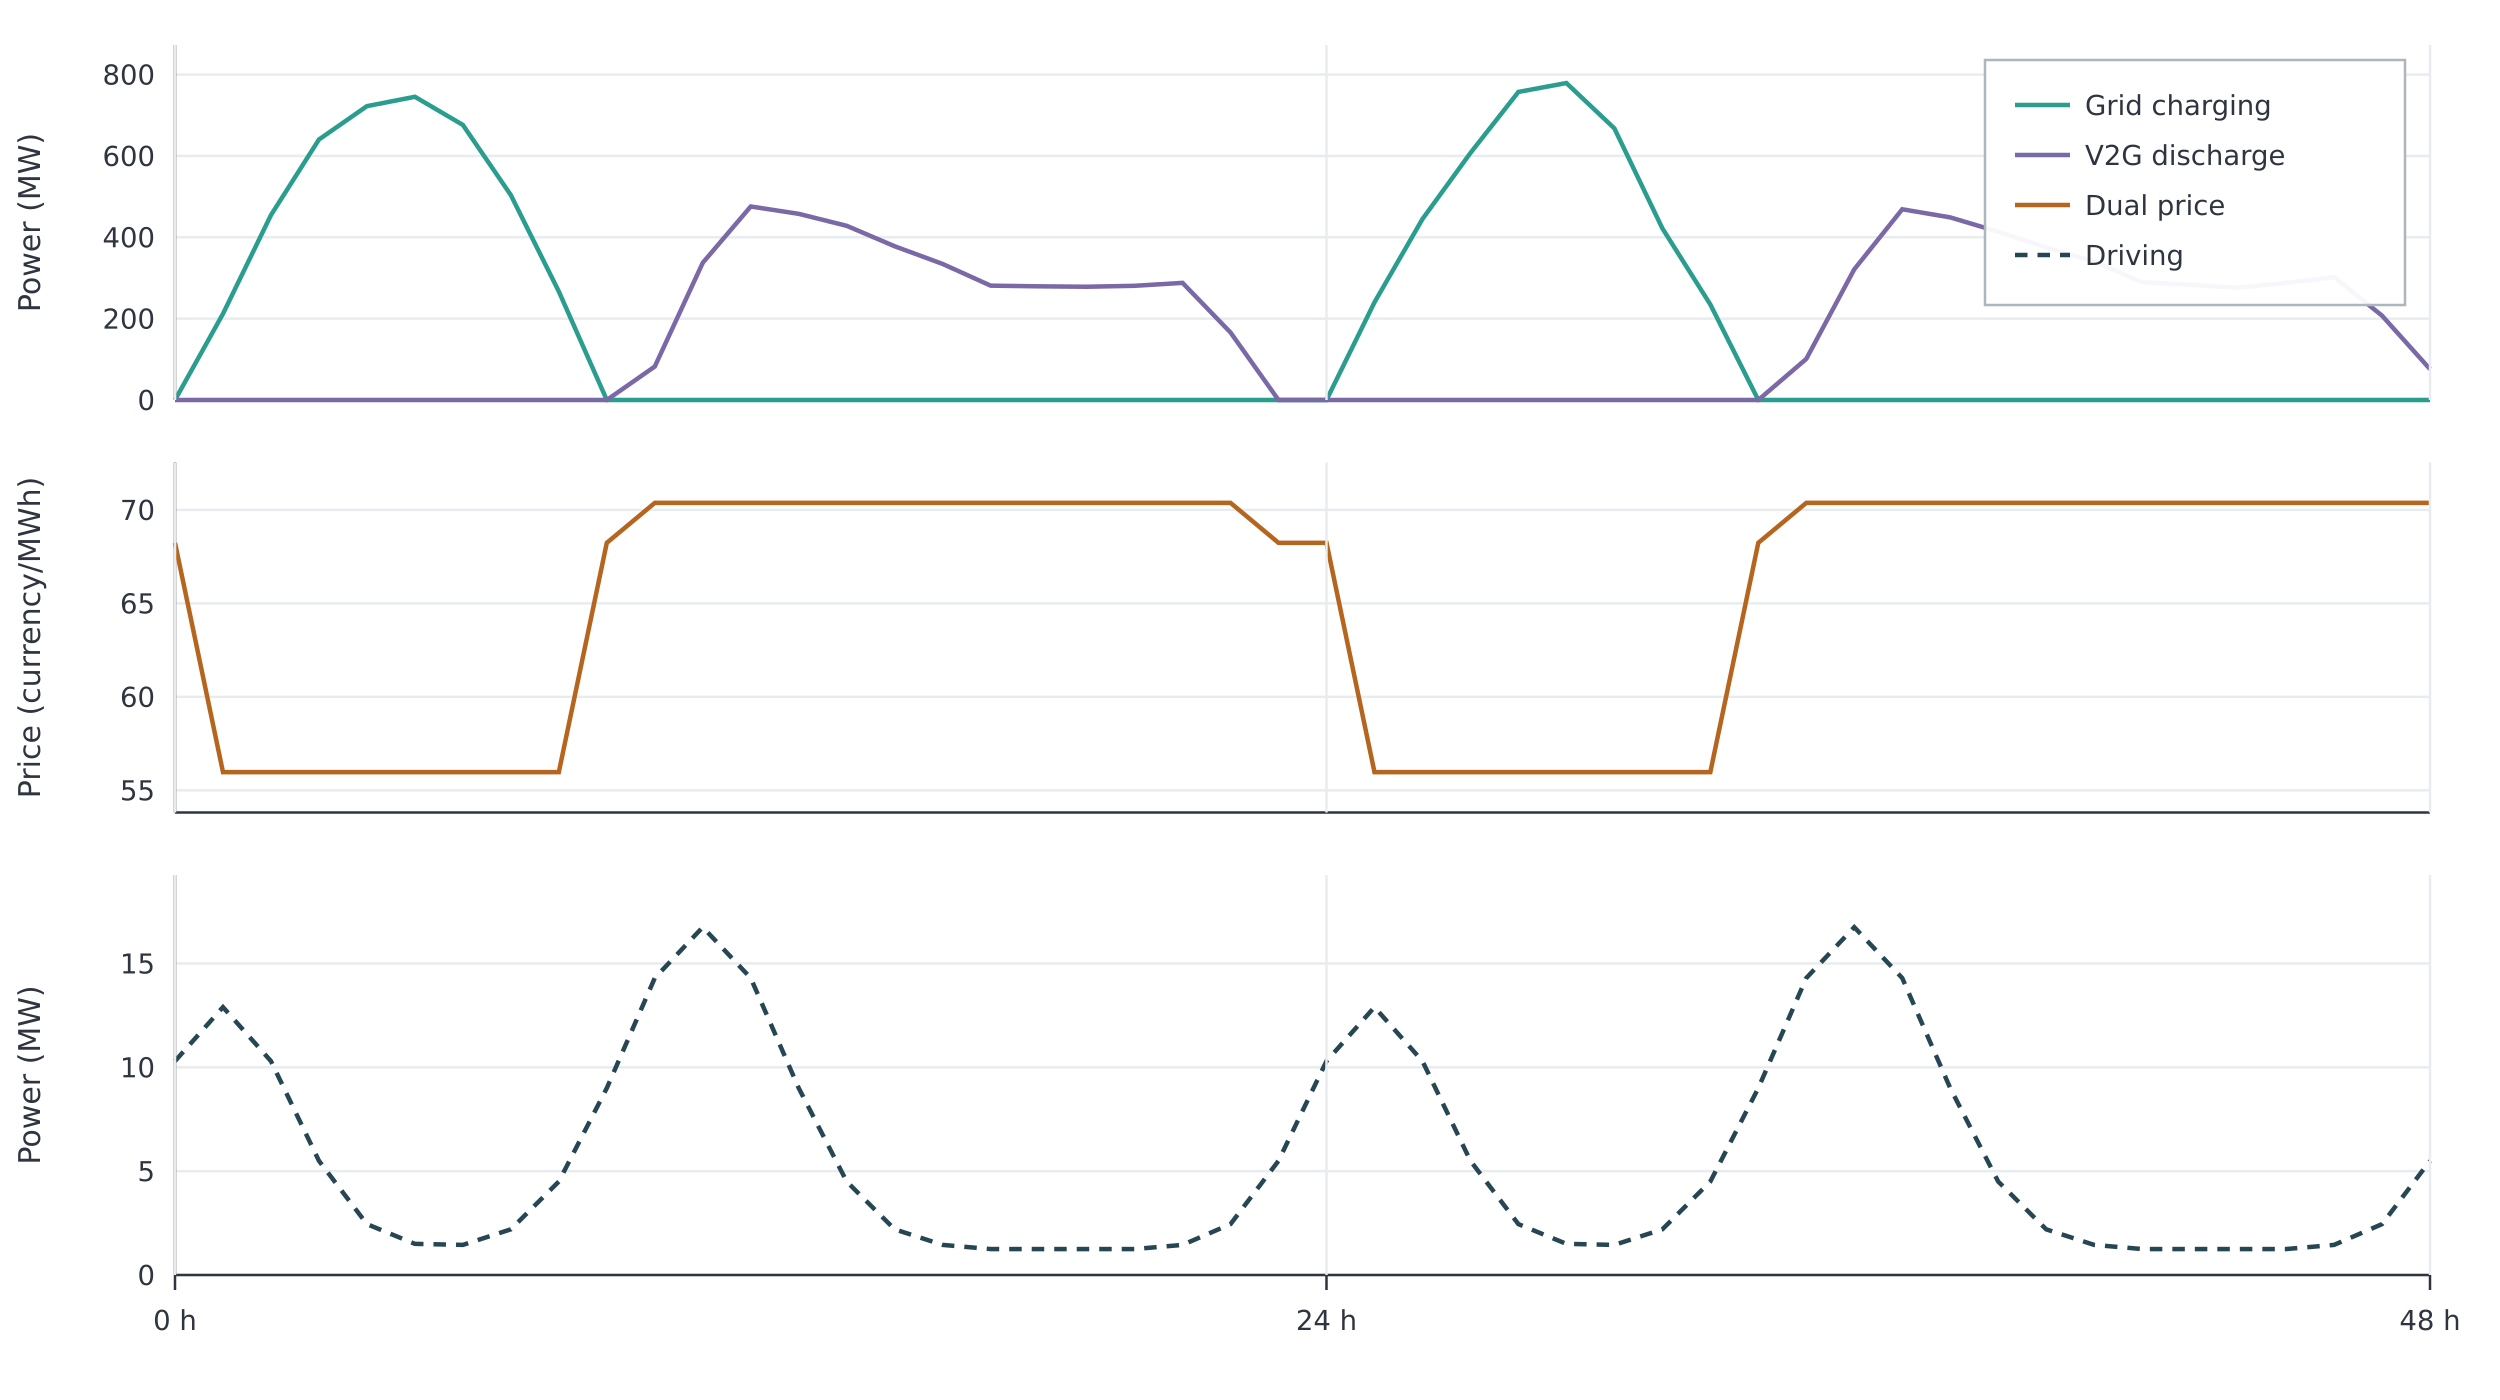
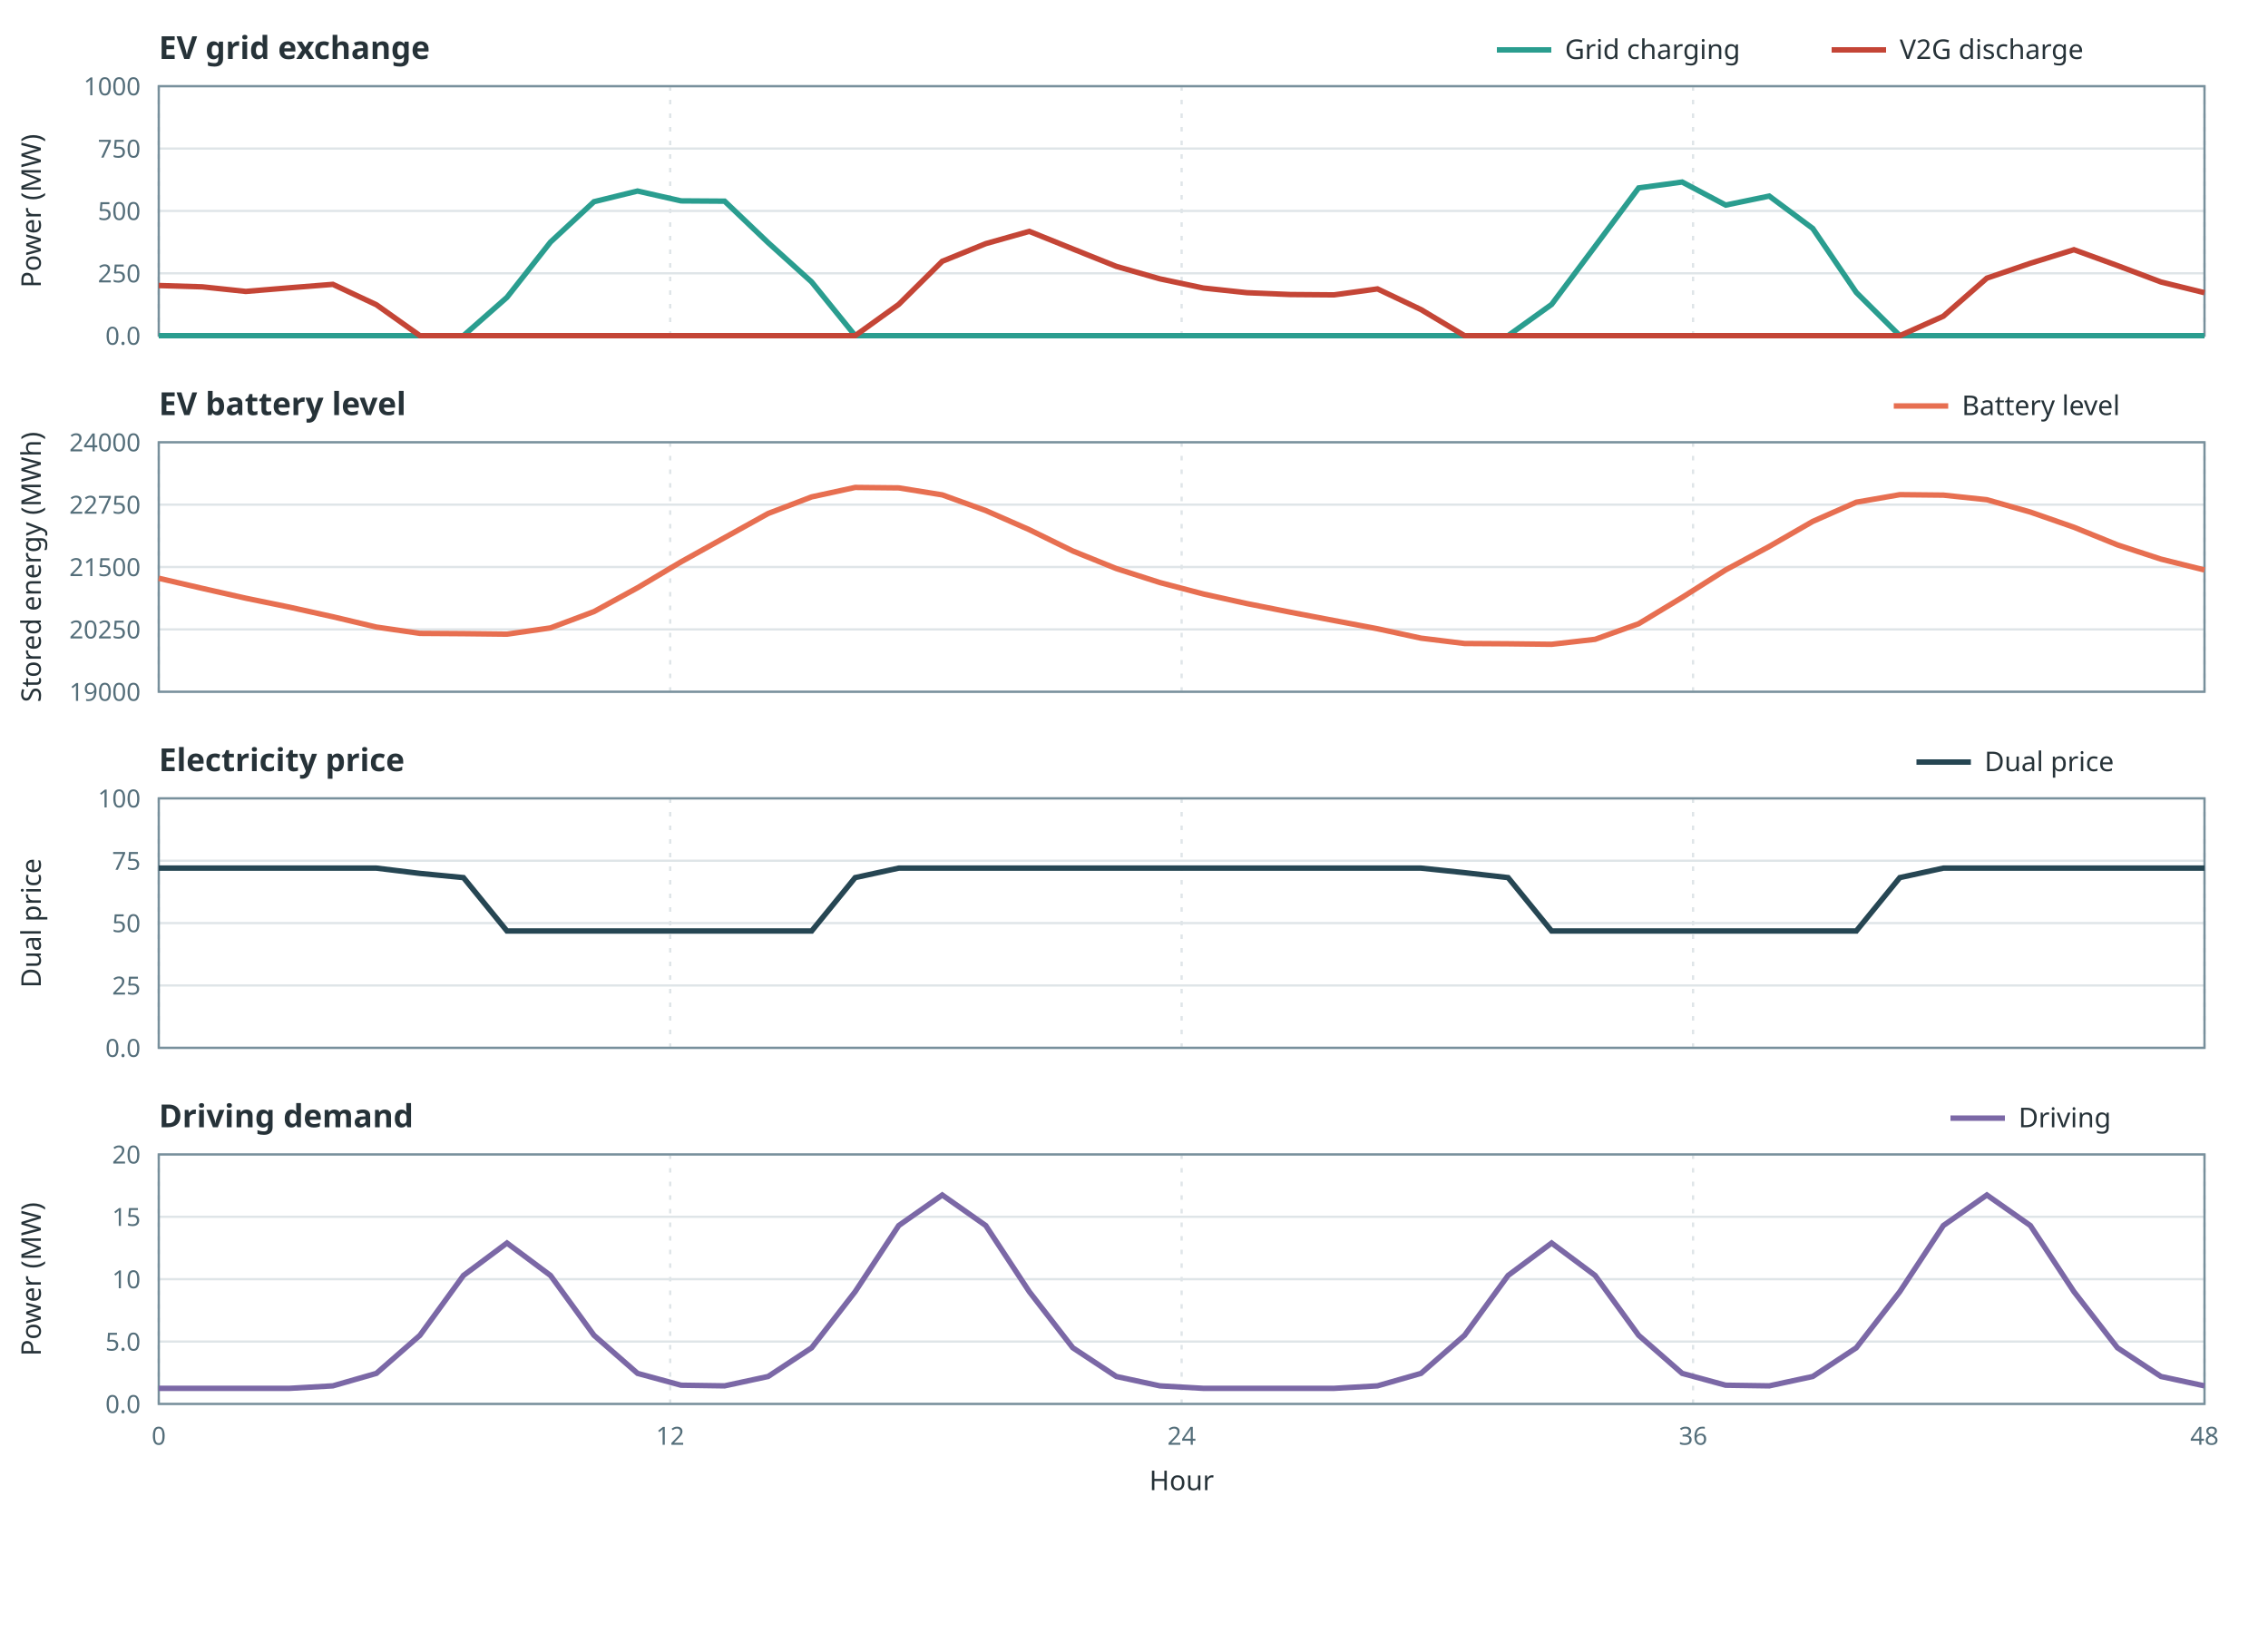
- <svg xmlns="http://www.w3.org/2000/svg" width="1000" height="560" viewBox="0 0 1000.0 560.0" role="img" aria-label="V2G: grid charging, V2G discharge, dual price, and driving demand over two days">
-   <rect width="100%" height="100%" fill="#ffffff" />
-   <line x1="70.0" y1="160.0" x2="972.0" y2="160.0" stroke="#e9ecef" stroke-width="1" />
-   <text x="62.0" y="164.0" text-anchor="end" font-family="DejaVu Sans, sans-serif" font-size="11" fill="#2f3540">0</text>
-   <line x1="70.0" y1="127.458" x2="972.0" y2="127.458" stroke="#e9ecef" stroke-width="1" />
-   <text x="62.0" y="131.458" text-anchor="end" font-family="DejaVu Sans, sans-serif" font-size="11" fill="#2f3540">200</text>
-   <line x1="70.0" y1="94.916" x2="972.0" y2="94.916" stroke="#e9ecef" stroke-width="1" />
-   <text x="62.0" y="98.916" text-anchor="end" font-family="DejaVu Sans, sans-serif" font-size="11" fill="#2f3540">400</text>
-   <line x1="70.0" y1="62.375" x2="972.0" y2="62.375" stroke="#e9ecef" stroke-width="1" />
-   <text x="62.0" y="66.375" text-anchor="end" font-family="DejaVu Sans, sans-serif" font-size="11" fill="#2f3540">600</text>
-   <line x1="70.0" y1="29.833" x2="972.0" y2="29.833" stroke="#e9ecef" stroke-width="1" />
-   <text x="62.0" y="33.833" text-anchor="end" font-family="DejaVu Sans, sans-serif" font-size="11" fill="#2f3540">800</text>
-   <line x1="70.0" y1="18.0" x2="70.0" y2="160.0" stroke="#2f3540" stroke-width="1" />
-   <line x1="70.0" y1="160.0" x2="972.0" y2="160.0" stroke="#2f3540" stroke-width="1" />
-   <text x="16" y="89.0" text-anchor="middle" font-family="DejaVu Sans, sans-serif" font-size="12" fill="#2f3540" transform="rotate(-90 16 89.0)">Power (MW)</text>
-   <polyline fill="none" stroke="#2a9d8f" stroke-width="1.8" points="70.00,160.00 89.19,125.52 108.38,86.04 127.57,55.81 146.77,42.45 165.96,38.71 185.15,49.98 204.34,78.05 223.53,116.60 242.72,160.00 261.91,160.00 281.11,160.00 300.30,160.00 319.49,160.00 338.68,160.00 357.87,160.00 377.06,160.00 396.26,160.00 415.45,160.00 434.64,160.00 453.83,160.00 473.02,160.00 492.21,160.00 511.40,160.00 530.60,160.00 549.79,120.93 568.98,87.62 588.17,61.19 607.36,36.77 626.55,33.21 645.74,51.34 664.94,91.33 684.13,121.79 703.32,160.00 722.51,160.00 741.70,160.00 760.89,160.00 780.09,160.00 799.28,160.00 818.47,160.00 837.66,160.00 856.85,160.00 876.04,160.00 895.23,160.00 914.43,160.00 933.62,160.00 952.81,160.00 972.00,160.00" />
-   <polyline fill="none" stroke="#7b68a6" stroke-width="1.8" points="70.00,160.00 89.19,160.00 108.38,160.00 127.57,160.00 146.77,160.00 165.96,160.00 185.15,160.00 204.34,160.00 223.53,160.00 242.72,160.00 261.91,146.61 281.11,105.10 300.30,82.59 319.49,85.54 338.68,90.33 357.87,98.51 377.06,105.58 396.26,114.26 415.45,114.53 434.64,114.70 453.83,114.32 473.02,113.15 492.21,133.00 511.40,160.00 530.60,160.00 549.79,160.00 568.98,160.00 588.17,160.00 607.36,160.00 626.55,160.00 645.74,160.00 664.94,160.00 684.13,160.00 703.32,160.00 722.51,143.56 741.70,107.74 760.89,83.71 780.09,86.96 799.28,92.69 818.47,99.00 837.66,104.55 856.85,112.90 876.04,113.92 895.23,115.10 914.43,113.14 933.62,110.83 952.81,126.27 972.00,147.64" />
-   <line x1="70.0" y1="18.0" x2="70.0" y2="160.0" stroke="#e9ecef" stroke-width="1" />
-   <line x1="530.596" y1="18.0" x2="530.596" y2="160.0" stroke="#e9ecef" stroke-width="1" />
-   <line x1="972.0" y1="18.0" x2="972.0" y2="160.0" stroke="#e9ecef" stroke-width="1" />
-   <line x1="70.0" y1="316.129" x2="972.0" y2="316.129" stroke="#e9ecef" stroke-width="1" />
-   <text x="62.0" y="320.129" text-anchor="end" font-family="DejaVu Sans, sans-serif" font-size="11" fill="#2f3540">55</text>
-   <line x1="70.0" y1="278.743" x2="972.0" y2="278.743" stroke="#e9ecef" stroke-width="1" />
-   <text x="62.0" y="282.743" text-anchor="end" font-family="DejaVu Sans, sans-serif" font-size="11" fill="#2f3540">60</text>
-   <line x1="70.0" y1="241.357" x2="972.0" y2="241.357" stroke="#e9ecef" stroke-width="1" />
-   <text x="62.0" y="245.357" text-anchor="end" font-family="DejaVu Sans, sans-serif" font-size="11" fill="#2f3540">65</text>
-   <line x1="70.0" y1="203.97" x2="972.0" y2="203.97" stroke="#e9ecef" stroke-width="1" />
-   <text x="62.0" y="207.97" text-anchor="end" font-family="DejaVu Sans, sans-serif" font-size="11" fill="#2f3540">70</text>
-   <line x1="70.0" y1="185.0" x2="70.0" y2="325.0" stroke="#2f3540" stroke-width="1" />
-   <line x1="70.0" y1="325.0" x2="972.0" y2="325.0" stroke="#2f3540" stroke-width="1" />
-   <text x="16" y="255.0" text-anchor="middle" font-family="DejaVu Sans, sans-serif" font-size="12" fill="#2f3540" transform="rotate(-90 16 255.0)">Price (currency/MWh)</text>
-   <polyline fill="none" stroke="#b5651d" stroke-width="1.8" points="70.00,217.13 89.19,308.85 108.38,308.85 127.57,308.85 146.77,308.85 165.96,308.85 185.15,308.85 204.34,308.85 223.53,308.85 242.72,217.13 261.91,201.15 281.11,201.15 300.30,201.15 319.49,201.15 338.68,201.15 357.87,201.15 377.06,201.15 396.26,201.15 415.45,201.15 434.64,201.15 453.83,201.15 473.02,201.15 492.21,201.15 511.40,217.13 530.60,217.13 549.79,308.85 568.98,308.85 588.17,308.85 607.36,308.85 626.55,308.85 645.74,308.85 664.94,308.85 684.13,308.85 703.32,217.13 722.51,201.15 741.70,201.15 760.89,201.15 780.09,201.15 799.28,201.15 818.47,201.15 837.66,201.15 856.85,201.15 876.04,201.15 895.23,201.15 914.43,201.15 933.62,201.15 952.81,201.15 972.00,201.15" />
-   <line x1="70.0" y1="185.0" x2="70.0" y2="325.0" stroke="#e9ecef" stroke-width="1" />
-   <line x1="530.596" y1="185.0" x2="530.596" y2="325.0" stroke="#e9ecef" stroke-width="1" />
-   <line x1="972.0" y1="185.0" x2="972.0" y2="325.0" stroke="#e9ecef" stroke-width="1" />
-   <line x1="70.0" y1="510.0" x2="972.0" y2="510.0" stroke="#e9ecef" stroke-width="1" />
-   <text x="62.0" y="514.0" text-anchor="end" font-family="DejaVu Sans, sans-serif" font-size="11" fill="#2f3540">0</text>
-   <line x1="70.0" y1="468.464" x2="972.0" y2="468.464" stroke="#e9ecef" stroke-width="1" />
-   <text x="62.0" y="472.464" text-anchor="end" font-family="DejaVu Sans, sans-serif" font-size="11" fill="#2f3540">5</text>
-   <line x1="70.0" y1="426.929" x2="972.0" y2="426.929" stroke="#e9ecef" stroke-width="1" />
-   <text x="62.0" y="430.929" text-anchor="end" font-family="DejaVu Sans, sans-serif" font-size="11" fill="#2f3540">10</text>
-   <line x1="70.0" y1="385.393" x2="972.0" y2="385.393" stroke="#e9ecef" stroke-width="1" />
-   <text x="62.0" y="389.393" text-anchor="end" font-family="DejaVu Sans, sans-serif" font-size="11" fill="#2f3540">15</text>
-   <line x1="70.0" y1="350.0" x2="70.0" y2="510.0" stroke="#2f3540" stroke-width="1" />
-   <line x1="70.0" y1="510.0" x2="972.0" y2="510.0" stroke="#2f3540" stroke-width="1" />
-   <text x="16" y="430.0" text-anchor="middle" font-family="DejaVu Sans, sans-serif" font-size="12" fill="#2f3540" transform="rotate(-90 16 430.0)">Power (MW)</text>
-   <polyline fill="none" stroke="#264653" stroke-width="1.8" stroke-dasharray="5 4" points="70.00,424.45 89.19,402.85 108.38,424.45 127.57,464.32 146.77,489.65 165.96,497.54 185.15,497.96 204.34,491.73 223.53,472.62 242.72,435.24 261.91,391.22 281.11,370.87 300.30,391.22 319.49,435.24 338.68,472.62 357.87,491.73 377.06,497.96 396.26,499.62 415.45,499.62 434.64,499.62 453.83,499.62 473.02,497.96 492.21,489.65 511.40,464.32 530.60,424.45 549.79,402.85 568.98,424.45 588.17,464.32 607.36,489.65 626.55,497.54 645.74,497.96 664.94,491.73 684.13,472.62 703.32,435.24 722.51,391.22 741.70,370.87 760.89,391.22 780.09,435.24 799.28,472.62 818.47,491.73 837.66,497.96 856.85,499.62 876.04,499.62 895.23,499.62 914.43,499.62 933.62,497.96 952.81,489.65 972.00,464.32" />
-   <line x1="70.0" y1="350.0" x2="70.0" y2="510.0" stroke="#e9ecef" stroke-width="1" />
-   <line x1="530.596" y1="350.0" x2="530.596" y2="510.0" stroke="#e9ecef" stroke-width="1" />
-   <line x1="972.0" y1="350.0" x2="972.0" y2="510.0" stroke="#e9ecef" stroke-width="1" />
-   <line x1="70.0" y1="510.0" x2="70.0" y2="516.0" stroke="#2f3540" stroke-width="1" />
-   <text x="70.0" y="532.0" text-anchor="middle" font-family="DejaVu Sans, sans-serif" font-size="11" fill="#2f3540">0 h</text>
-   <line x1="530.596" y1="510.0" x2="530.596" y2="516.0" stroke="#2f3540" stroke-width="1" />
-   <text x="530.596" y="532.0" text-anchor="middle" font-family="DejaVu Sans, sans-serif" font-size="11" fill="#2f3540">24 h</text>
-   <line x1="972.0" y1="510.0" x2="972.0" y2="516.0" stroke="#2f3540" stroke-width="1" />
-   <text x="972.0" y="532.0" text-anchor="middle" font-family="DejaVu Sans, sans-serif" font-size="11" fill="#2f3540">48 h</text>
-   <rect x="794.0" y="24.0" width="168" height="98.0" fill="#ffffff" fill-opacity="0.94" stroke="#adb5bd" stroke-width="1" />
-   <line x1="806.0" y1="42.0" x2="828.0" y2="42.0" stroke="#2a9d8f" stroke-width="1.8" />
-   <text x="834.0" y="46.0" font-family="DejaVu Sans, sans-serif" font-size="11" fill="#2f3540">Grid charging</text>
-   <line x1="806.0" y1="62.0" x2="828.0" y2="62.0" stroke="#7b68a6" stroke-width="1.8" />
-   <text x="834.0" y="66.0" font-family="DejaVu Sans, sans-serif" font-size="11" fill="#2f3540">V2G discharge</text>
-   <line x1="806.0" y1="82.0" x2="828.0" y2="82.0" stroke="#b5651d" stroke-width="1.8" />
-   <text x="834.0" y="86.0" font-family="DejaVu Sans, sans-serif" font-size="11" fill="#2f3540">Dual price</text>
-   <line x1="806.0" y1="102.0" x2="828.0" y2="102.0" stroke="#264653" stroke-width="1.8" stroke-dasharray="5 4" />
-   <text x="834.0" y="106.0" font-family="DejaVu Sans, sans-serif" font-size="11" fill="#2f3540">Driving</text>
+ <svg xmlns="http://www.w3.org/2000/svg" width="1000" height="720" viewBox="0 0 1000 720" role="img">
+   <style>
+     text { font-family: system-ui, sans-serif; fill: #263238; }
+     .title { font-size: 14px; font-weight: 600; }
+     .legend { font-size: 12px; }
+     .axis-label { font-size: 12px; text-anchor: middle; }
+     .tick { font-size: 11px; text-anchor: end; fill: #546e7a; }
+     .tick.x { text-anchor: middle; }
+     .grid { stroke: #dfe5e8; stroke-width: 1; }
+     .grid.vertical { stroke-dasharray: 2 4; }
+     .frame { fill: none; stroke: #78909c; stroke-width: 1; }
+ </style>
+   <rect width="100%" height="100%" fill="white" />
+   <text class="title" x="70" y="26.0">EV grid exchange</text>
+   <text class="axis-label" transform="translate(18 93.0) rotate(-90)">Power (MW)</text>
+   <line class="grid" x1="70.0" y1="148.0" x2="972.0" y2="148.0" />
+   <text class="tick" x="62" y="152.0">0.0</text>
+   <line class="grid" x1="70.0" y1="120.5" x2="972.0" y2="120.5" />
+   <text class="tick" x="62" y="124.5">250</text>
+   <line class="grid" x1="70.0" y1="93.0" x2="972.0" y2="93.0" />
+   <text class="tick" x="62" y="97.0">500</text>
+   <line class="grid" x1="70.0" y1="65.5" x2="972.0" y2="65.5" />
+   <text class="tick" x="62" y="69.5">750</text>
+   <line class="grid" x1="70.0" y1="38.0" x2="972.0" y2="38.0" />
+   <text class="tick" x="62" y="42.0">1000</text>
+   <line class="grid vertical" x1="70.0" y1="38.0" x2="70.0" y2="148.0" />
+   <line class="grid vertical" x1="295.5" y1="38.0" x2="295.5" y2="148.0" />
+   <line class="grid vertical" x1="521.0" y1="38.0" x2="521.0" y2="148.0" />
+   <line class="grid vertical" x1="746.5" y1="38.0" x2="746.5" y2="148.0" />
+   <line class="grid vertical" x1="972.0" y1="38.0" x2="972.0" y2="148.0" />
+   <rect class="frame" x="70.0" y="38.0" width="902.0" height="110.0" />
+   <polyline fill="none" stroke="#2a9d8f" stroke-width="2.4" points="70.00,148.00 89.19,148.00 108.38,148.00 127.57,148.00 146.77,148.00 165.96,148.00 185.15,148.00 204.34,148.00 223.53,131.10 242.72,106.73 261.91,88.93 281.11,84.23 300.30,88.57 319.49,88.70 338.68,106.99 357.87,124.32 377.06,148.00 396.26,148.00 415.45,148.00 434.64,148.00 453.83,148.00 473.02,148.00 492.21,148.00 511.40,148.00 530.60,148.00 549.79,148.00 568.98,148.00 588.17,148.00 607.36,148.00 626.55,148.00 645.74,148.00 664.94,148.00 684.13,134.23 703.32,108.59 722.51,82.86 741.70,80.26 760.89,90.42 780.09,86.45 799.28,100.73 818.47,128.94 837.66,148.00 856.85,148.00 876.04,148.00 895.23,148.00 914.43,148.00 933.62,148.00 952.81,148.00 972.00,148.00" />
+   <polyline fill="none" stroke="#c44536" stroke-width="2.4" points="70.00,125.89 89.19,126.47 108.38,128.49 127.57,126.90 146.77,125.37 165.96,134.37 185.15,148.00 204.34,148.00 223.53,148.00 242.72,148.00 261.91,148.00 281.11,148.00 300.30,148.00 319.49,148.00 338.68,148.00 357.87,148.00 377.06,148.00 396.26,134.21 415.45,115.21 434.64,107.42 453.83,102.01 473.02,109.75 492.21,117.45 511.40,122.94 530.60,127.00 549.79,129.05 568.98,129.86 588.17,130.01 607.36,127.38 626.55,136.50 645.74,148.00 664.94,148.00 684.13,148.00 703.32,148.00 722.51,148.00 741.70,148.00 760.89,148.00 780.09,148.00 799.28,148.00 818.47,148.00 837.66,148.00 856.85,139.43 876.04,122.64 895.23,116.08 914.43,110.10 933.62,117.09 952.81,124.33 972.00,129.05" />
+   <line x1="660" y1="22" x2="684" y2="22" stroke="#2a9d8f" stroke-width="2.4" />
+   <text class="legend" x="690" y="26">Grid charging</text>
+   <line x1="807.6" y1="22" x2="831.6" y2="22" stroke="#c44536" stroke-width="2.4" />
+   <text class="legend" x="837.6" y="26">V2G discharge</text>
+   <text class="title" x="70" y="183.0">EV battery level</text>
+   <text class="axis-label" transform="translate(18 250.0) rotate(-90)">Stored energy (MWh)</text>
+   <line class="grid" x1="70.0" y1="305.0" x2="972.0" y2="305.0" />
+   <text class="tick" x="62" y="309.0">19000</text>
+   <line class="grid" x1="70.0" y1="277.5" x2="972.0" y2="277.5" />
+   <text class="tick" x="62" y="281.5">20250</text>
+   <line class="grid" x1="70.0" y1="250.0" x2="972.0" y2="250.0" />
+   <text class="tick" x="62" y="254.0">21500</text>
+   <line class="grid" x1="70.0" y1="222.5" x2="972.0" y2="222.5" />
+   <text class="tick" x="62" y="226.5">22750</text>
+   <line class="grid" x1="70.0" y1="195.0" x2="972.0" y2="195.0" />
+   <text class="tick" x="62" y="199.0">24000</text>
+   <line class="grid vertical" x1="70.0" y1="195.0" x2="70.0" y2="305.0" />
+   <line class="grid vertical" x1="295.5" y1="195.0" x2="295.5" y2="305.0" />
+   <line class="grid vertical" x1="521.0" y1="195.0" x2="521.0" y2="305.0" />
+   <line class="grid vertical" x1="746.5" y1="195.0" x2="746.5" y2="305.0" />
+   <line class="grid vertical" x1="972.0" y1="195.0" x2="972.0" y2="305.0" />
+   <rect class="frame" x="70.0" y="195.0" width="902.0" height="110.0" />
+   <polyline fill="none" stroke="#e76f51" stroke-width="2.4" points="70.00,254.96 89.19,259.41 108.38,263.75 127.57,267.68 146.77,271.93 165.96,276.48 185.15,279.26 204.34,279.39 223.53,279.61 242.72,276.85 261.91,269.65 281.11,259.14 300.30,247.72 319.49,237.05 338.68,226.41 357.87,219.08 377.06,214.91 396.26,215.11 415.45,218.19 434.64,225.11 453.83,233.54 473.02,242.94 492.21,250.69 511.40,256.85 530.60,261.89 549.79,266.12 568.98,269.93 588.17,273.59 607.36,277.22 626.55,281.37 645.74,283.72 664.94,283.85 684.13,284.07 703.32,281.88 722.51,275.01 741.70,263.41 760.89,251.27 780.09,240.94 799.28,229.89 818.47,221.43 837.66,218.10 856.85,218.30 876.04,220.33 895.23,225.77 914.43,232.46 933.62,240.24 952.81,246.52 972.00,251.30" />
+   <line x1="835" y1="179" x2="859" y2="179" stroke="#e76f51" stroke-width="2.4" />
+   <text class="legend" x="865" y="183">Battery level</text>
+   <text class="title" x="70" y="340.0">Electricity price</text>
+   <text class="axis-label" transform="translate(18 407.0) rotate(-90)">Dual price</text>
+   <line class="grid" x1="70.0" y1="462.0" x2="972.0" y2="462.0" />
+   <text class="tick" x="62" y="466.0">0.0</text>
+   <line class="grid" x1="70.0" y1="434.5" x2="972.0" y2="434.5" />
+   <text class="tick" x="62" y="438.5">25</text>
+   <line class="grid" x1="70.0" y1="407.0" x2="972.0" y2="407.0" />
+   <text class="tick" x="62" y="411.0">50</text>
+   <line class="grid" x1="70.0" y1="379.5" x2="972.0" y2="379.5" />
+   <text class="tick" x="62" y="383.5">75</text>
+   <line class="grid" x1="70.0" y1="352.0" x2="972.0" y2="352.0" />
+   <text class="tick" x="62" y="356.0">100</text>
+   <line class="grid vertical" x1="70.0" y1="352.0" x2="70.0" y2="462.0" />
+   <line class="grid vertical" x1="295.5" y1="352.0" x2="295.5" y2="462.0" />
+   <line class="grid vertical" x1="521.0" y1="352.0" x2="521.0" y2="462.0" />
+   <line class="grid vertical" x1="746.5" y1="352.0" x2="746.5" y2="462.0" />
+   <line class="grid vertical" x1="972.0" y1="352.0" x2="972.0" y2="462.0" />
+   <rect class="frame" x="70.0" y="352.0" width="902.0" height="110.0" />
+   <polyline fill="none" stroke="#264653" stroke-width="2.4" points="70.00,382.76 89.19,382.76 108.38,382.76 127.57,382.76 146.77,382.76 165.96,382.76 185.15,385.09 204.34,386.94 223.53,410.48 242.72,410.48 261.91,410.48 281.11,410.48 300.30,410.48 319.49,410.48 338.68,410.48 357.87,410.48 377.06,386.94 396.26,382.76 415.45,382.76 434.64,382.76 453.83,382.76 473.02,382.76 492.21,382.76 511.40,382.76 530.60,382.76 549.79,382.76 568.98,382.76 588.17,382.76 607.36,382.76 626.55,382.76 645.74,384.76 664.94,386.94 684.13,410.48 703.32,410.48 722.51,410.48 741.70,410.48 760.89,410.48 780.09,410.48 799.28,410.48 818.47,410.48 837.66,386.94 856.85,382.76 876.04,382.76 895.23,382.76 914.43,382.76 933.62,382.76 952.81,382.76 972.00,382.76" />
+   <line x1="845" y1="336" x2="869" y2="336" stroke="#264653" stroke-width="2.4" />
+   <text class="legend" x="875" y="340">Dual price</text>
+   <text class="title" x="70" y="497.0">Driving demand</text>
+   <text class="axis-label" transform="translate(18 564.0) rotate(-90)">Power (MW)</text>
+   <line class="grid" x1="70.0" y1="619.0" x2="972.0" y2="619.0" />
+   <text class="tick" x="62" y="623.0">0.0</text>
+   <line class="grid" x1="70.0" y1="591.5" x2="972.0" y2="591.5" />
+   <text class="tick" x="62" y="595.5">5.0</text>
+   <line class="grid" x1="70.0" y1="564.0" x2="972.0" y2="564.0" />
+   <text class="tick" x="62" y="568.0">10</text>
+   <line class="grid" x1="70.0" y1="536.5" x2="972.0" y2="536.5" />
+   <text class="tick" x="62" y="540.5">15</text>
+   <line class="grid" x1="70.0" y1="509.0" x2="972.0" y2="509.0" />
+   <text class="tick" x="62" y="513.0">20</text>
+   <line class="grid vertical" x1="70.0" y1="509.0" x2="70.0" y2="619.0" />
+   <text class="tick x" x="70.0" y="637.0">0</text>
+   <line class="grid vertical" x1="295.5" y1="509.0" x2="295.5" y2="619.0" />
+   <text class="tick x" x="295.5" y="637.0">12</text>
+   <line class="grid vertical" x1="521.0" y1="509.0" x2="521.0" y2="619.0" />
+   <text class="tick x" x="521.0" y="637.0">24</text>
+   <line class="grid vertical" x1="746.5" y1="509.0" x2="746.5" y2="619.0" />
+   <text class="tick x" x="746.5" y="637.0">36</text>
+   <line class="grid vertical" x1="972.0" y1="509.0" x2="972.0" y2="619.0" />
+   <text class="tick x" x="972.0" y="637.0">48</text>
+   <rect class="frame" x="70.0" y="509.0" width="902.0" height="110.0" />
+   <polyline fill="none" stroke="#7b68a6" stroke-width="2.4" points="70.00,612.13 89.19,612.13 108.38,612.13 127.57,612.13 146.77,611.03 165.96,605.53 185.15,588.75 204.34,562.36 223.53,548.06 242.72,562.36 261.91,588.75 281.11,605.53 300.30,610.75 319.49,611.03 338.68,606.90 357.87,594.25 377.06,569.50 396.26,540.36 415.45,526.88 434.64,540.36 453.83,569.50 473.02,594.25 492.21,606.90 511.40,611.03 530.60,612.13 549.79,612.13 568.98,612.13 588.17,612.13 607.36,611.03 626.55,605.53 645.74,588.75 664.94,562.36 684.13,548.06 703.32,562.36 722.51,588.75 741.70,605.53 760.89,610.75 780.09,611.03 799.28,606.90 818.47,594.25 837.66,569.50 856.85,540.36 876.04,526.88 895.23,540.36 914.43,569.50 933.62,594.25 952.81,606.90 972.00,611.03" />
+   <text class="axis-label" x="521.0" y="657.0">Hour</text>
+   <line x1="860" y1="493" x2="884" y2="493" stroke="#7b68a6" stroke-width="2.4" />
+   <text class="legend" x="890" y="497">Driving</text>
</svg>
